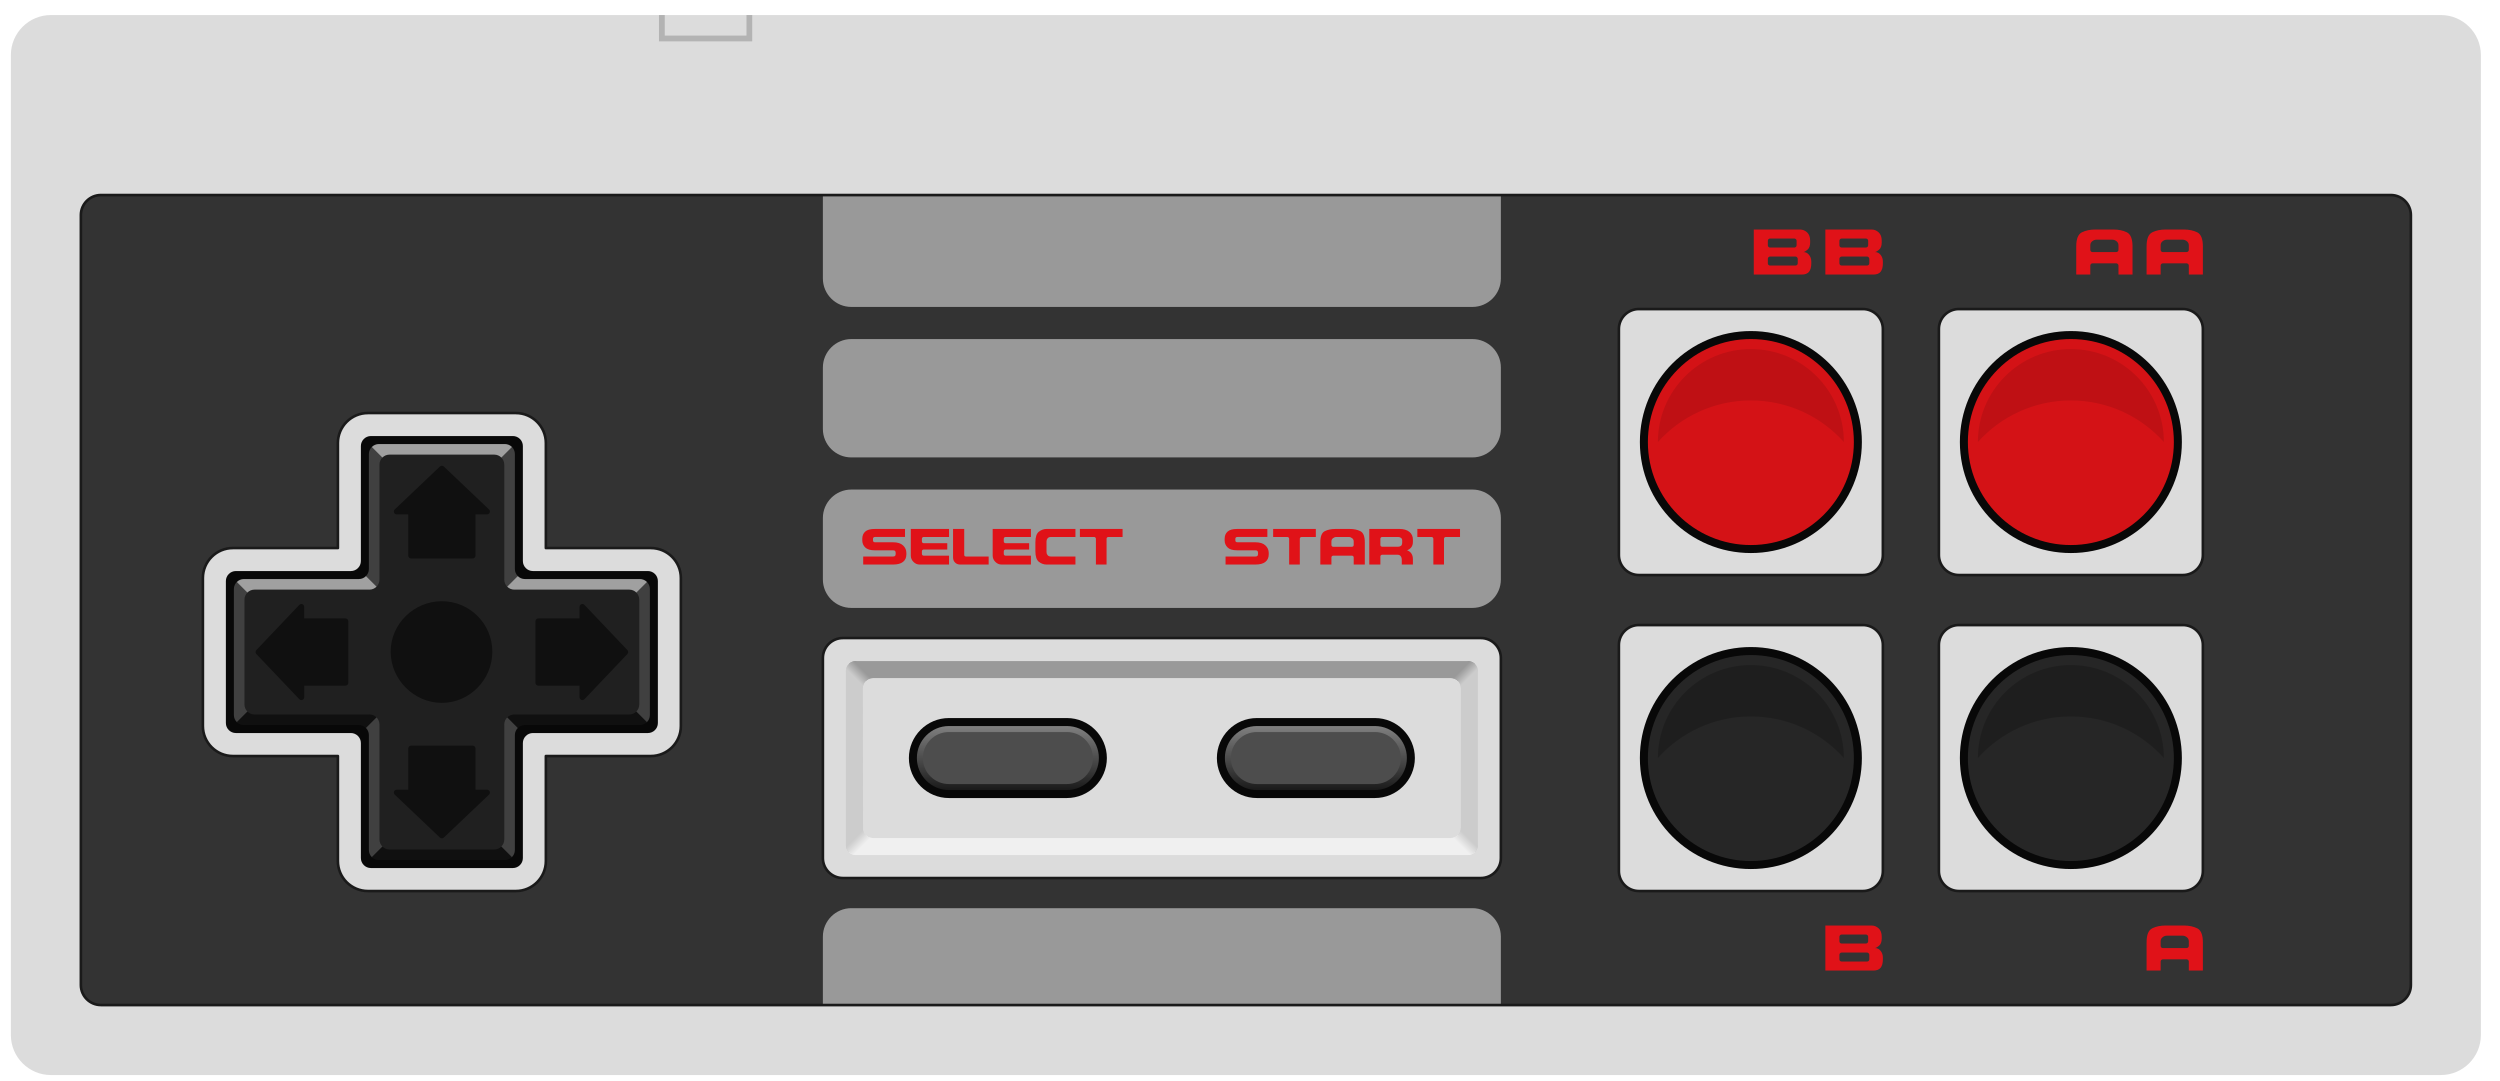
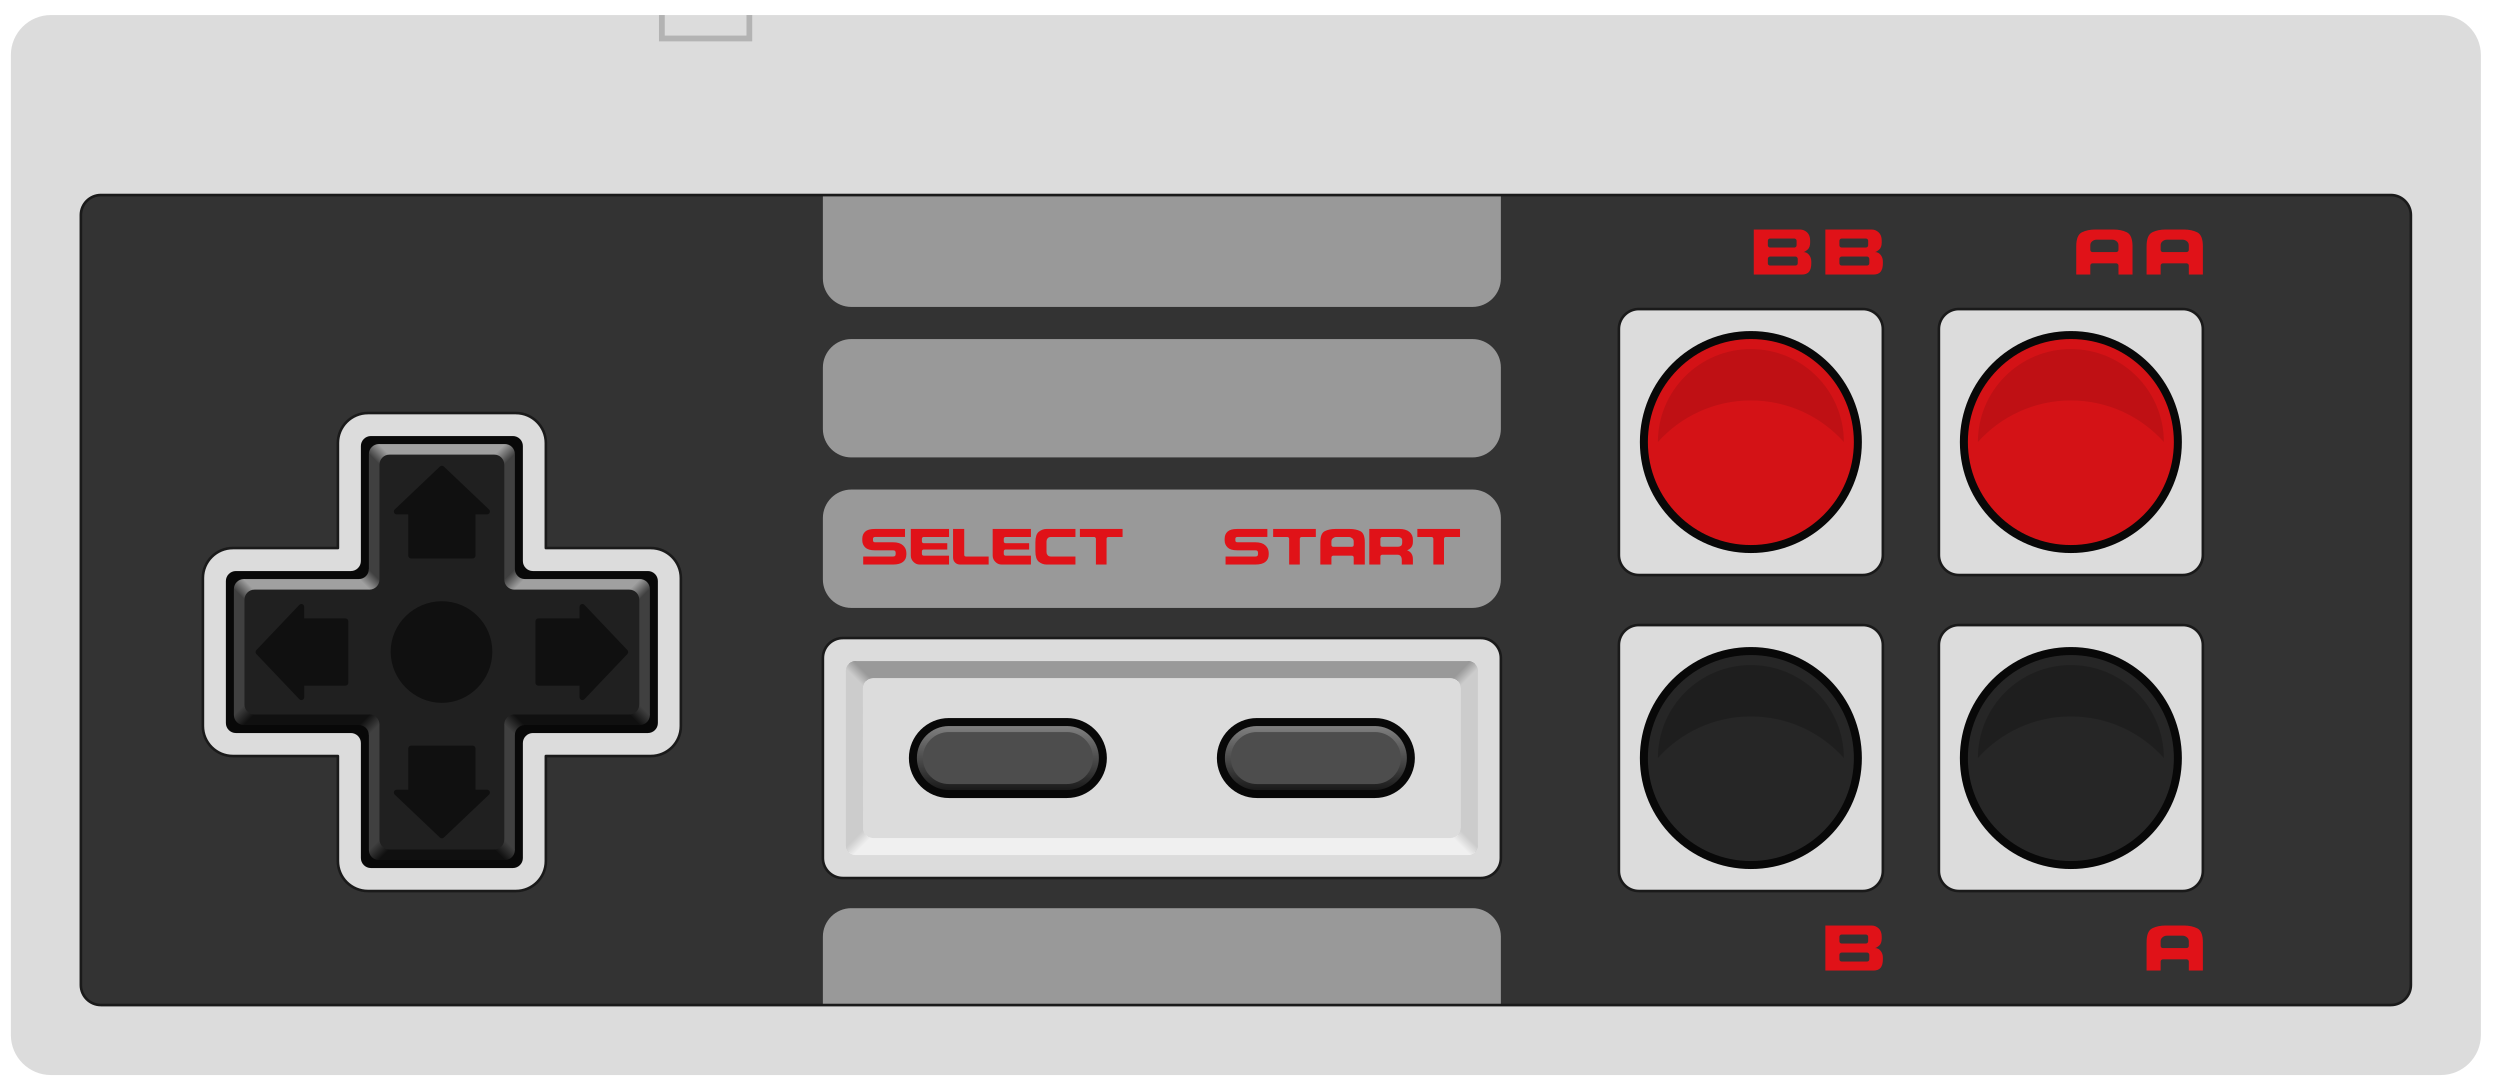
<svg xmlns="http://www.w3.org/2000/svg" xmlns:xlink="http://www.w3.org/1999/xlink" xml:space="preserve" viewBox="0 0 472 204" width="472px" height="204px" version="1.1" style="shape-rendering:geometricPrecision; fill-rule:evenodd; clip-rule:evenodd">
  <defs>
    <style type="text/css">
    .str0 {stroke:#1A1A1A;stroke-width:0.5;stroke-linejoin:round}
    .fil11 {fill:none}
    .fil12 {fill:#080808}
    .fil15 {fill:#101010}
-     .fil16 {fill:#202020}
-     .fil22 {fill:#262626}
+     .fil25 {fill:#202020}
+     .fil31 {fill:#262626}
    .fil9 {fill:#333333}
    .fil13 {fill:#404040}
-     .fil19 {fill:#4D4D4D}
+     .fil28 {fill:#4D4D4D}
    .fil3 {fill:#999999}
    .fil14 {fill:#A0A0A0}
    .fil1 {fill:#B3B3B3}
    .fil2 {fill:#CCCCCC}
-     .fil20 {fill:#D41216}
+     .fil29 {fill:#D41216}
    .fil0 {fill:gainsboro}
    .fil10 {fill:#E01218}
    .fil4 {fill:#F0F0F0}
-     .fil21 {fill:black;fill-opacity:0.1}
-     .fil23 {fill:black;fill-opacity:0.2}
-     .fil17 {fill:black;fill-opacity:0.5}
-     .fil18 {fill:url(#id0)}
-     .fil6 {fill:url(#id1)}
-     .fil7 {fill:url(#id2)}
-     .fil5 {fill:url(#id3)}
-     .fil8 {fill:url(#id4)}
+     .fil30 {fill:black;fill-opacity:0.1}
+     .fil32 {fill:black;fill-opacity:0.2}
+     .fil26 {fill:black;fill-opacity:0.5}
+     .fil27 {fill:url(#id0)}
+     .fil24 {fill:url(#id1)}
+     .fil17 {fill:url(#id2)}
+     .fil23 {fill:url(#id3)}
+     .fil20 {fill:url(#id4)}
+     .fil19 {fill:url(#id5)}
+     .fil16 {fill:url(#id6)}
+     .fil21 {fill:url(#id7)}
+     .fil18 {fill:url(#id8)}
+     .fil22 {fill:url(#id9)}
+     .fil6 {fill:url(#id10)}
+     .fil7 {fill:url(#id11)}
+     .fil5 {fill:url(#id12)}
+     .fil8 {fill:url(#id13)}
  </style>
    <linearGradient id="id0" gradientUnits="objectBoundingBox" x1="50%" y1="100%" x2="50%" y2="0%">
      <stop offset="0" style="stop-opacity:1; stop-color:#1A1A1A" />
      <stop offset="0.5" style="stop-opacity:1; stop-color:#4D4D4D" />
      <stop offset="1" style="stop-opacity:1; stop-color:gray" />
    </linearGradient>
-     <linearGradient id="id1" gradientUnits="userSpaceOnUse" x1="277.194" y1="128.075" x2="275.753" y2="126.633">
+     <linearGradient id="id1" gradientUnits="objectBoundingBox" x1="56.717%" y1="43.282%" x2="43.283%" y2="56.718%">
+       <stop offset="0" style="stop-opacity:1; stop-color:#404040" />
+       <stop offset="1" style="stop-opacity:1; stop-color:#101010" />
+     </linearGradient>
+     <linearGradient id="id2" gradientUnits="userSpaceOnUse" x1="50.162" y1="117.194" x2="52.026" y2="115.33">
+       <stop offset="0" style="stop-opacity:1; stop-color:#404040" />
+       <stop offset="1" style="stop-opacity:1; stop-color:#A0A0A0" />
+     </linearGradient>
+     <linearGradient id="id3" gradientUnits="userSpaceOnUse" xlink:href="#id1" x1="91.226" y1="132.77" x2="93.09" y2="130.905">
+   </linearGradient>
+     <linearGradient id="id4" gradientUnits="objectBoundingBox" xlink:href="#id2" x1="56.717%" y1="56.718%" x2="43.283%" y2="43.282%">
+   </linearGradient>
+     <linearGradient id="id5" gradientUnits="userSpaceOnUse" xlink:href="#id2" x1="91.226" y1="113.441" x2="93.09" y2="115.306">
+   </linearGradient>
+     <linearGradient id="id6" gradientUnits="userSpaceOnUse" xlink:href="#id2" x1="75.626" y1="113.441" x2="73.762" y2="115.306">
+   </linearGradient>
+     <linearGradient id="id7" gradientUnits="userSpaceOnUse" xlink:href="#id1" x1="75.627" y1="132.77" x2="73.762" y2="130.906">
+   </linearGradient>
+     <linearGradient id="id8" gradientUnits="userSpaceOnUse" xlink:href="#id2" x1="75.65" y1="91.706" x2="77.514" y2="89.842">
+   </linearGradient>
+     <linearGradient id="id9" gradientUnits="objectBoundingBox" xlink:href="#id1" x1="43.282%" y1="43.283%" x2="56.718%" y2="56.717%">
+   </linearGradient>
+     <linearGradient id="id10" gradientUnits="userSpaceOnUse" x1="277.194" y1="128.075" x2="275.753" y2="126.633">
      <stop offset="0" style="stop-opacity:1; stop-color:#CCCCCC" />
      <stop offset="1" style="stop-opacity:1; stop-color:#999999" />
    </linearGradient>
-     <linearGradient id="id2" gradientUnits="userSpaceOnUse" x1="161.53" y1="158.162" x2="162.971" y2="159.604">
+     <linearGradient id="id11" gradientUnits="userSpaceOnUse" x1="161.53" y1="158.162" x2="162.971" y2="159.604">
      <stop offset="0" style="stop-opacity:1; stop-color:#CCCCCC" />
      <stop offset="1" style="stop-opacity:1; stop-color:#F0F0F0" />
    </linearGradient>
-     <linearGradient id="id3" gradientUnits="userSpaceOnUse" xlink:href="#id1" x1="161.529" y1="128.075" x2="162.971" y2="126.633">
+     <linearGradient id="id12" gradientUnits="userSpaceOnUse" xlink:href="#id10" x1="161.529" y1="128.075" x2="162.971" y2="126.633">
  </linearGradient>
-     <linearGradient id="id4" gradientUnits="userSpaceOnUse" xlink:href="#id2" x1="277.194" y1="158.162" x2="275.752" y2="159.604">
+     <linearGradient id="id13" gradientUnits="userSpaceOnUse" xlink:href="#id11" x1="277.194" y1="158.162" x2="275.752" y2="159.604">
  </linearGradient>
  </defs>
  <g>
    <g id="shell">
      <path class="fil0" d="M9.605 2.84l451.232 0c4.16,0 7.552,3.392 7.552,7.552l0 185.024c0,4.16 -3.392,7.552 -7.552,7.552l-451.232 0c-4.159,0 -7.552,-3.392 -7.552,-7.552l0 -185.024c0,-4.16 3.393,-7.552 7.552,-7.552z" />
      <polygon class="fil1" points="125.503,6.718 140.934,6.718 140.934,2.84 142.023,2.84 142.023,7.807 124.414,7.807 124.414,2.84 125.503,2.84 " />
      <g id="border">
        <path class="fil2" d="M159.702 159.544l-0.001 -32.85c0,-0.52 0.213,-0.992 0.555,-1.334l3.209 3.208c-0.343,0.342 -0.556,0.817 -0.555,1.334l0.032 26.779c0.001,0.517 0.213,0.992 0.555,1.334l-3.241 2.863c-0.342,-0.342 -0.554,-0.814 -0.554,-1.334z" />
        <path class="fil2" d="M279.022 159.544l0.001 -32.85c0,-0.52 -0.212,-0.992 -0.554,-1.334l-3.211 3.208c0.342,0.342 0.555,0.817 0.555,1.334l0 26.432c0,0.517 -0.213,0.993 -0.555,1.335l3.21 3.209c0.342,-0.342 0.554,-0.814 0.554,-1.334z" />
        <path class="fil3" d="M161.59 124.805l115.545 0c0.52,0 0.992,0.212 1.334,0.554l-3.211 3.209c-0.342,-0.342 -0.816,-0.554 -1.334,-0.554l-109.125 0c-0.518,0 -0.992,0.212 -1.334,0.554l-3.209 -3.209c0.342,-0.342 0.814,-0.554 1.334,-0.554z" />
        <path class="fil4" d="M161.591 161.432l115.543 0c0.52,0 0.992,-0.212 1.334,-0.554l-3.21 -3.209c-0.342,0.342 -0.815,0.554 -1.334,0.554l-109.125 0c-0.518,0 -0.992,-0.212 -1.334,-0.554l-3.209 3.209c0.343,0.342 0.815,0.554 1.335,0.554z" />
        <path class="fil5" d="M161.59 124.805l3.209 3.209c-1.04,0 -1.889,0.848 -1.889,1.888l-3.209 -3.208c0,-1.04 0.848,-1.889 1.889,-1.889z" />
        <path class="fil6" d="M277.135 124.805l-3.211 3.209c1.04,0 1.889,0.848 1.889,1.888l3.21 -3.208c0,-1.04 -0.848,-1.889 -1.888,-1.889z" />
        <path class="fil7" d="M161.591 161.432l3.208 -3.209c-1.04,0 -1.889,-0.848 -1.889,-1.889l-3.208 3.21c0,1.04 0.848,1.888 1.889,1.888z" />
        <path class="fil8" d="M277.134 161.432l-3.21 -3.209c1.04,0 1.889,-0.848 1.889,-1.889l3.209 3.21c0,1.04 -0.848,1.888 -1.888,1.888z" />
      </g>
    </g>
    <g id="shield">
      <path class="fil9" d="M19.045 189.752l432.352 0c2.08,0 3.776,-1.696 3.776,-3.776l0 -145.376c0,-2.08 -1.696,-3.776 -3.776,-3.776l-432.352 0c-2.079,0 -3.776,1.696 -3.776,3.776l0 145.376c0,2.08 1.697,3.776 3.776,3.776zm24.922 -47.011l19.824 0 0 19.824c0,3.119 2.544,5.664 5.664,5.664l27.942 0c3.12,0 5.664,-2.545 5.664,-5.664l0 -19.824 19.824 0c3.12,0 5.664,-2.545 5.664,-5.664l0 -27.943c0,-3.119 -2.544,-5.664 -5.664,-5.664l-19.824 0 0 -19.824c0,-3.119 -2.544,-5.664 -5.664,-5.664l-27.942 0c-3.12,0 -5.664,2.545 -5.664,5.664l0 19.824 -19.824 0c-3.12,0 -5.664,2.545 -5.664,5.664l0 27.943c0,3.119 2.544,5.664 5.664,5.664zm115.168 -22.279l120.454 0c2.08,0 3.776,1.697 3.776,3.776l0 37.76c0,2.08 -1.696,3.776 -3.776,3.776l-120.454 0c-2.08,0 -3.776,-1.696 -3.776,-3.776l0 -37.76c0,-2.079 1.696,-3.776 3.776,-3.776zm210.701 47.767l42.291 0c2.08,0 3.776,-1.696 3.776,-3.776l0 -42.669c0,-2.08 -1.696,-3.776 -3.776,-3.776l-42.291 0c-2.08,0 -3.776,1.696 -3.776,3.776l0 42.669c0,2.08 1.696,3.776 3.776,3.776zm-60.416 0l42.291 0c2.08,0 3.776,-1.696 3.776,-3.776l0 -42.669c0,-2.08 -1.696,-3.776 -3.776,-3.776l-42.291 0c-2.08,0 -3.776,1.696 -3.776,3.776l0 42.669c0,2.08 1.696,3.776 3.776,3.776zm60.416 -59.661l42.291 0c2.08,0 3.776,-1.696 3.776,-3.776l0 -42.669c0,-2.08 -1.696,-3.776 -3.776,-3.776l-42.291 0c-2.08,0 -3.776,1.696 -3.776,3.776l0 42.669c0,2.08 1.696,3.776 3.776,3.776zm-60.416 0l42.291 0c2.08,0 3.776,-1.696 3.776,-3.776l0 -42.669c0,-2.08 -1.696,-3.776 -3.776,-3.776l-42.291 0c-2.08,0 -3.776,1.696 -3.776,3.776l0 42.669c0,2.08 1.696,3.776 3.776,3.776z" />
      <path class="fil3" d="M283.365 189.752l0 -12.919c0,-2.957 -2.414,-5.371 -5.371,-5.371l-117.263 0c-2.958,0 -5.372,2.414 -5.372,5.371l0 12.919 128.006 0zm-122.634 -97.325l117.263 0c2.958,0 5.371,2.414 5.371,5.372l0 11.604c0,2.958 -2.413,5.372 -5.371,5.372l-117.263 0c-2.958,0 -5.372,-2.413 -5.372,-5.372l0 -11.604c0,-2.959 2.413,-5.372 5.372,-5.372zm0 -28.412l117.263 0c2.958,0 5.371,2.413 5.371,5.371l0 11.604c0,2.958 -2.413,5.372 -5.371,5.372l-117.263 0c-2.958,0 -5.372,-2.413 -5.372,-5.372l0 -11.604c0,-2.959 2.413,-5.371 5.372,-5.371zm122.634 -27.191l0 15.753c0,2.958 -2.414,5.372 -5.371,5.372l-117.263 0c-2.958,0 -5.372,-2.413 -5.372,-5.372l0 -15.753 128.006 0z" />
      <path id="label-select" class="fil10" d="M162.972 106.587l0 -1.516 5.627 0c0.195,0 0.328,-0.041 0.397,-0.125 0.071,-0.085 0.106,-0.21 0.106,-0.377l0 -0.169c0,-0.166 -0.035,-0.292 -0.106,-0.376 -0.069,-0.084 -0.202,-0.125 -0.397,-0.125l-3.445 0c-0.841,0 -1.443,-0.183 -1.807,-0.549 -0.364,-0.365 -0.547,-0.799 -0.547,-1.303l0 -0.335c0,-0.559 0.183,-1.007 0.547,-1.343 0.364,-0.335 0.966,-0.503 1.807,-0.503l5.712 0 0 1.511 -5.624 0c-0.155,0 -0.262,0.032 -0.325,0.098 -0.063,0.067 -0.095,0.145 -0.095,0.237l0 0.335c0,0.099 0.032,0.178 0.095,0.24 0.063,0.063 0.17,0.095 0.325,0.095l3.362 0c0.839,0 1.47,0.198 1.889,0.59 0.422,0.393 0.631,0.871 0.631,1.432l0 0.253c0,0.615 -0.209,1.091 -0.631,1.426 -0.421,0.336 -1.054,0.504 -1.896,0.504l-5.625 0zm10.664 0c-0.449,0 -0.839,-0.168 -1.175,-0.504 -0.335,-0.336 -0.503,-0.729 -0.503,-1.177l0 -5.04 7.221 0 0 1.516 -4.787 0c-0.099,0 -0.179,0.033 -0.242,0.099 -0.063,0.066 -0.095,0.145 -0.095,0.237l0 0.501c0,0.099 0.032,0.177 0.095,0.24 0.063,0.063 0.143,0.095 0.242,0.095l4.452 0 0 1.194 -4.452 0c-0.099,0 -0.179,0.034 -0.242,0.101 -0.063,0.066 -0.095,0.145 -0.095,0.238l0 0.484c0,0.098 0.032,0.181 0.095,0.244 0.063,0.062 0.143,0.095 0.242,0.095l4.787 0 0 1.677 -5.543 0zm7.646 0c-0.393,0 -0.714,-0.125 -0.966,-0.378 -0.253,-0.253 -0.379,-0.574 -0.379,-0.966l0 -5.377 2.108 0 0 4.87c0,0.111 0.029,0.195 0.085,0.25 0.055,0.056 0.139,0.085 0.25,0.085l4.279 0 0 1.516 -5.377 0zm7.813 0c-0.448,0 -0.839,-0.168 -1.174,-0.504 -0.336,-0.336 -0.504,-0.729 -0.504,-1.177l0 -5.04 7.221 0 0 1.516 -4.787 0c-0.099,0 -0.179,0.033 -0.242,0.099 -0.063,0.066 -0.095,0.145 -0.095,0.237l0 0.501c0,0.099 0.032,0.177 0.095,0.24 0.063,0.063 0.143,0.095 0.242,0.095l4.452 0 0 1.194 -4.452 0c-0.099,0 -0.179,0.034 -0.242,0.101 -0.063,0.066 -0.095,0.145 -0.095,0.238l0 0.484c0,0.098 0.032,0.181 0.095,0.244 0.063,0.062 0.143,0.095 0.242,0.095l4.787 0 0 1.677 -5.543 0zm8.488 0c-0.503,0 -0.98,-0.168 -1.428,-0.504 -0.448,-0.336 -0.672,-1.009 -0.672,-2.016l0 -1.681c0,-1.007 0.224,-1.679 0.672,-2.017 0.448,-0.335 0.925,-0.503 1.428,-0.503l5.46 0 0 1.516 -4.623 0c-0.279,0 -0.491,0.084 -0.63,0.251 -0.14,0.169 -0.21,0.364 -0.21,0.588l0 2.011c0,0.224 0.07,0.419 0.21,0.588 0.139,0.166 0.351,0.251 0.63,0.251l4.623 0 0 1.516 -5.46 0zm9.324 0l0 -4.869c0,-0.09 -0.034,-0.169 -0.1,-0.235 -0.066,-0.066 -0.145,-0.101 -0.235,-0.101l-2.687 0 0 -1.516 8.059 0 0 1.516 -2.688 0c-0.099,0 -0.18,0.035 -0.242,0.101 -0.063,0.066 -0.095,0.145 -0.095,0.235l0 4.869 -2.012 0z" />
      <path id="label-start" class="fil10" d="M231.385 106.587l0 -1.516 5.627 0c0.195,0 0.327,-0.041 0.397,-0.125 0.07,-0.085 0.106,-0.21 0.106,-0.377l0 -0.169c0,-0.166 -0.036,-0.292 -0.106,-0.376 -0.07,-0.084 -0.202,-0.125 -0.397,-0.125l-3.446 0c-0.84,0 -1.442,-0.183 -1.806,-0.549 -0.364,-0.365 -0.547,-0.799 -0.547,-1.303l0 -0.335c0,-0.559 0.183,-1.007 0.547,-1.343 0.364,-0.335 0.966,-0.503 1.806,-0.503l5.713 0 0 1.511 -5.625 0c-0.154,0 -0.261,0.032 -0.324,0.098 -0.063,0.067 -0.095,0.145 -0.095,0.237l0 0.335c0,0.099 0.032,0.178 0.095,0.24 0.063,0.063 0.17,0.095 0.324,0.095l3.363 0c0.839,0 1.469,0.198 1.889,0.59 0.421,0.393 0.631,0.871 0.631,1.432l0 0.253c0,0.615 -0.21,1.091 -0.631,1.426 -0.421,0.336 -1.054,0.504 -1.896,0.504l-5.625 0zm39.23 0l0 -4.869c0,-0.09 -0.034,-0.169 -0.1,-0.235 -0.067,-0.066 -0.145,-0.101 -0.235,-0.101l-2.687 0 0 -1.516 8.059 0 0 1.516 -2.689 0c-0.098,0 -0.179,0.035 -0.242,0.101 -0.062,0.066 -0.095,0.145 -0.095,0.235l0 4.869 -2.011 0zm-27.222 0l0 -4.869c0,-0.09 -0.035,-0.169 -0.101,-0.235 -0.066,-0.066 -0.145,-0.101 -0.235,-0.101l-2.686 0 0 -1.516 8.058 0 0 1.516 -2.688 0c-0.099,0 -0.18,0.035 -0.242,0.101 -0.063,0.066 -0.095,0.145 -0.095,0.235l0 4.869 -2.011 0zm11.849 -3.355c0.091,0 0.17,-0.032 0.236,-0.095 0.067,-0.063 0.101,-0.144 0.101,-0.242l0 -0.672c0,-0.253 -0.099,-0.455 -0.294,-0.61 -0.197,-0.154 -0.407,-0.231 -0.631,-0.231l-2.355 0c-0.224,0 -0.434,0.077 -0.631,0.231 -0.195,0.155 -0.294,0.357 -0.294,0.61l0 0.672c0,0.098 0.032,0.179 0.095,0.242 0.063,0.063 0.143,0.095 0.242,0.095l3.531 0zm-5.965 3.355l0 -4.201c0,-1.12 0.28,-1.819 0.84,-2.101 0.56,-0.279 1.232,-0.419 2.015,-0.419l2.689 0c0.783,0 1.455,0.14 2.014,0.419 0.561,0.282 0.841,0.981 0.841,2.101l0 4.201 -2.097 0 0 -1.342c0,-0.09 -0.034,-0.169 -0.101,-0.235 -0.066,-0.066 -0.145,-0.1 -0.236,-0.1l-3.531 0c-0.099,0 -0.179,0.034 -0.242,0.1 -0.063,0.066 -0.095,0.145 -0.095,0.235l0 1.342 -2.097 0zm9.242 0l0 -6.721 5.715 0c0.786,0 1.402,0.181 1.85,0.545 0.448,0.364 0.672,0.855 0.672,1.47l0 0.419c0,0.783 -0.365,1.315 -1.095,1.595 0.73,0.28 1.095,0.841 1.095,1.683l0 1.009 -2.102 0 0 -0.84c0,-0.337 -0.07,-0.588 -0.212,-0.757 -0.139,-0.168 -0.321,-0.252 -0.546,-0.252l-2.943 0c-0.099,0 -0.18,0.034 -0.242,0.1 -0.063,0.066 -0.096,0.145 -0.096,0.236l0 1.513 -2.096 0zm5.459 -3.366c0.195,0 0.371,-0.055 0.525,-0.166 0.155,-0.111 0.231,-0.336 0.231,-0.669l0 -0.335c0,-0.222 -0.076,-0.391 -0.231,-0.502 -0.154,-0.111 -0.33,-0.167 -0.525,-0.167l-3.025 0c-0.099,0 -0.18,0.033 -0.242,0.099 -0.063,0.066 -0.096,0.145 -0.096,0.237l0 1.168c0,0.099 0.033,0.179 0.096,0.242 0.062,0.063 0.143,0.093 0.242,0.093l3.025 0z" />
      <path id="label-bb" class="fil10" d="M352.502 50.137c0.116,0 0.216,-0.041 0.299,-0.12 0.084,-0.079 0.127,-0.181 0.127,-0.306l0 -0.851c-0.009,-0.104 -0.054,-0.202 -0.133,-0.29 -0.08,-0.088 -0.177,-0.134 -0.293,-0.134l-4.795 0c-0.124,0 -0.226,0.043 -0.306,0.127 -0.079,0.084 -0.12,0.184 -0.12,0.297l0 0.851c0,0.125 0.041,0.227 0.12,0.306 0.08,0.079 0.182,0.12 0.306,0.12l4.795 0zm-0.217 -3.402c0.115,0 0.213,-0.041 0.292,-0.12 0.088,-0.08 0.134,-0.182 0.134,-0.307l0 -0.85c0,-0.114 -0.044,-0.213 -0.127,-0.297 -0.084,-0.084 -0.184,-0.127 -0.299,-0.127l-4.578 0c-0.124,0 -0.226,0.043 -0.306,0.127 -0.079,0.084 -0.12,0.183 -0.12,0.297l0 0.85c0,0.125 0.041,0.227 0.12,0.307 0.08,0.079 0.182,0.12 0.306,0.12l4.578 0zm-7.658 5.103l0 -8.505 8.726 0c0.496,0 0.941,0.177 1.331,0.531 0.39,0.356 0.585,0.887 0.585,1.594l0 0.32c0,0.637 -0.172,1.098 -0.519,1.381 -0.347,0.284 -0.599,0.427 -0.76,0.427 0.429,0 0.785,0.177 1.068,0.53 0.286,0.357 0.429,0.781 0.429,1.277l0 0.318c0,0.71 -0.143,1.24 -0.427,1.597 -0.283,0.353 -0.744,0.53 -1.383,0.53l-9.05 0zm-5.638 -1.701c0.115,0 0.215,-0.041 0.299,-0.12 0.084,-0.079 0.127,-0.181 0.127,-0.306l0 -0.851c-0.009,-0.104 -0.055,-0.202 -0.134,-0.29 -0.079,-0.088 -0.177,-0.134 -0.292,-0.134l-4.795 0c-0.125,0 -0.227,0.043 -0.306,0.127 -0.08,0.084 -0.121,0.184 -0.121,0.297l0 0.851c0,0.125 0.041,0.227 0.121,0.306 0.079,0.079 0.181,0.12 0.306,0.12l4.795 0zm-0.218 -3.402c0.116,0 0.213,-0.041 0.293,-0.12 0.088,-0.08 0.133,-0.182 0.133,-0.307l0 -0.85c0,-0.114 -0.043,-0.213 -0.127,-0.297 -0.084,-0.084 -0.183,-0.127 -0.299,-0.127l-4.577 0c-0.125,0 -0.227,0.043 -0.306,0.127 -0.08,0.084 -0.121,0.183 -0.121,0.297l0 0.85c0,0.125 0.041,0.227 0.121,0.307 0.079,0.079 0.181,0.12 0.306,0.12l4.577 0zm-7.657 5.103l0 -8.505 8.725 0c0.497,0 0.941,0.177 1.332,0.531 0.39,0.356 0.585,0.887 0.585,1.594l0 0.32c0,0.637 -0.173,1.098 -0.52,1.381 -0.347,0.284 -0.599,0.427 -0.76,0.427 0.429,0 0.785,0.177 1.069,0.53 0.286,0.357 0.428,0.781 0.428,1.277l0 0.318c0,0.71 -0.142,1.24 -0.426,1.597 -0.283,0.353 -0.744,0.53 -1.383,0.53l-9.05 0z" />
      <path id="label-aa" class="fil10" d="M412.823 47.592c0.115,0 0.216,-0.04 0.299,-0.12 0.084,-0.079 0.128,-0.181 0.128,-0.306l0 -0.85c0,-0.32 -0.125,-0.577 -0.373,-0.771 -0.249,-0.196 -0.514,-0.293 -0.798,-0.293l-2.98 0c-0.284,0 -0.549,0.097 -0.799,0.293 -0.247,0.194 -0.372,0.451 -0.372,0.771l0 0.85c0,0.125 0.041,0.227 0.121,0.306 0.079,0.08 0.181,0.12 0.306,0.12l4.468 0zm-7.548 4.246l0 -5.316c0,-1.418 0.353,-2.302 1.063,-2.658 0.708,-0.354 1.559,-0.531 2.55,-0.531l3.402 0c0.991,0 1.842,0.177 2.549,0.531 0.71,0.356 1.064,1.24 1.064,2.658l0 5.316 -2.653 0 0 -1.698c0,-0.114 -0.044,-0.214 -0.128,-0.298 -0.083,-0.083 -0.184,-0.126 -0.299,-0.126l-4.468 0c-0.125,0 -0.227,0.043 -0.306,0.126 -0.08,0.084 -0.121,0.184 -0.121,0.298l0 1.698 -2.653 0zm-5.734 -4.246c0.116,0 0.216,-0.04 0.3,-0.12 0.083,-0.079 0.127,-0.181 0.127,-0.306l0 -0.85c0,-0.32 -0.125,-0.577 -0.372,-0.771 -0.25,-0.196 -0.515,-0.293 -0.799,-0.293l-2.98 0c-0.283,0 -0.549,0.097 -0.798,0.293 -0.248,0.194 -0.372,0.451 -0.372,0.771l0 0.85c0,0.125 0.041,0.227 0.12,0.306 0.08,0.08 0.181,0.12 0.306,0.12l4.468 0zm-7.548 4.246l0 -5.316c0,-1.418 0.354,-2.302 1.064,-2.658 0.707,-0.354 1.558,-0.531 2.549,-0.531l3.402 0c0.992,0 1.842,0.177 2.55,0.531 0.709,0.356 1.063,1.24 1.063,2.658l0 5.316 -2.653 0 0 -1.698c0,-0.114 -0.044,-0.214 -0.127,-0.298 -0.084,-0.083 -0.184,-0.126 -0.3,-0.126l-4.468 0c-0.125,0 -0.226,0.043 -0.306,0.126 -0.079,0.084 -0.12,0.184 -0.12,0.298l0 1.698 -2.654 0z" />
      <path id="label-b" class="fil10" d="M352.502 181.542c0.116,0 0.216,-0.041 0.299,-0.12 0.084,-0.08 0.127,-0.182 0.127,-0.307l0 -0.85c-0.009,-0.104 -0.054,-0.202 -0.133,-0.29 -0.08,-0.089 -0.177,-0.134 -0.293,-0.134l-4.795 0c-0.124,0 -0.226,0.043 -0.306,0.127 -0.079,0.084 -0.12,0.183 -0.12,0.297l0 0.85c0,0.125 0.041,0.227 0.12,0.307 0.08,0.079 0.182,0.12 0.306,0.12l4.795 0zm-0.217 -3.402c0.115,0 0.213,-0.041 0.292,-0.12 0.088,-0.08 0.134,-0.182 0.134,-0.307l0 -0.85c0,-0.114 -0.044,-0.213 -0.127,-0.297 -0.084,-0.084 -0.184,-0.127 -0.299,-0.127l-4.578 0c-0.124,0 -0.226,0.043 -0.306,0.127 -0.079,0.084 -0.12,0.183 -0.12,0.297l0 0.85c0,0.125 0.041,0.227 0.12,0.307 0.08,0.079 0.182,0.12 0.306,0.12l4.578 0zm-7.658 5.103l0 -8.505 8.726 0c0.496,0 0.941,0.177 1.331,0.531 0.39,0.355 0.585,0.886 0.585,1.594l0 0.32c0,0.637 -0.172,1.097 -0.519,1.381 -0.347,0.284 -0.599,0.426 -0.76,0.426 0.429,0 0.785,0.177 1.068,0.531 0.286,0.356 0.429,0.78 0.429,1.277l0 0.317c0,0.711 -0.143,1.241 -0.427,1.597 -0.283,0.354 -0.744,0.531 -1.383,0.531l-9.05 0z" />
      <path id="label-a" class="fil10" d="M412.823 178.997c0.115,0 0.216,-0.041 0.299,-0.12 0.084,-0.079 0.128,-0.182 0.128,-0.306l0 -0.851c0,-0.319 -0.125,-0.576 -0.373,-0.771 -0.249,-0.195 -0.514,-0.293 -0.798,-0.293l-2.98 0c-0.284,0 -0.549,0.098 -0.799,0.293 -0.247,0.195 -0.372,0.452 -0.372,0.771l0 0.851c0,0.124 0.041,0.227 0.121,0.306 0.079,0.079 0.181,0.12 0.306,0.12l4.468 0zm-7.548 4.246l0 -5.316c0,-1.418 0.353,-2.303 1.063,-2.658 0.708,-0.354 1.559,-0.531 2.55,-0.531l3.402 0c0.991,0 1.842,0.177 2.549,0.531 0.71,0.355 1.064,1.24 1.064,2.658l0 5.316 -2.653 0 0 -1.699c0,-0.113 -0.044,-0.213 -0.128,-0.297 -0.083,-0.084 -0.184,-0.127 -0.299,-0.127l-4.468 0c-0.125,0 -0.227,0.043 -0.306,0.127 -0.08,0.084 -0.121,0.184 -0.121,0.297l0 1.699 -2.653 0z" />
      <path class="fil11 str0" d="M19.045 189.752l432.352 0c2.08,0 3.776,-1.696 3.776,-3.776l0 -145.376c0,-2.08 -1.696,-3.776 -3.776,-3.776l-432.352 0c-2.079,0 -3.776,1.696 -3.776,3.776l0 145.376c0,2.08 1.697,3.776 3.776,3.776zm24.922 -47.011l19.824 0 0 19.824c0,3.119 2.544,5.664 5.664,5.664l27.942 0c3.12,0 5.664,-2.545 5.664,-5.664l0 -19.824 19.824 0c3.12,0 5.664,-2.545 5.664,-5.664l0 -27.943c0,-3.119 -2.544,-5.664 -5.664,-5.664l-19.824 0 0 -19.824c0,-3.119 -2.544,-5.664 -5.664,-5.664l-27.942 0c-3.12,0 -5.664,2.545 -5.664,5.664l0 19.824 -19.824 0c-3.12,0 -5.664,2.545 -5.664,5.664l0 27.943c0,3.119 2.544,5.664 5.664,5.664zm115.168 -22.279l120.454 0c2.08,0 3.776,1.697 3.776,3.776l0 37.76c0,2.08 -1.696,3.776 -3.776,3.776l-120.454 0c-2.08,0 -3.776,-1.696 -3.776,-3.776l0 -37.76c0,-2.079 1.696,-3.776 3.776,-3.776zm210.701 47.767l42.291 0c2.08,0 3.776,-1.696 3.776,-3.776l0 -42.669c0,-2.08 -1.696,-3.776 -3.776,-3.776l-42.291 0c-2.08,0 -3.776,1.696 -3.776,3.776l0 42.669c0,2.08 1.696,3.776 3.776,3.776zm-60.416 0l42.291 0c2.08,0 3.776,-1.696 3.776,-3.776l0 -42.669c0,-2.08 -1.696,-3.776 -3.776,-3.776l-42.291 0c-2.08,0 -3.776,1.696 -3.776,3.776l0 42.669c0,2.08 1.696,3.776 3.776,3.776zm60.416 -59.661l42.291 0c2.08,0 3.776,-1.696 3.776,-3.776l0 -42.669c0,-2.08 -1.696,-3.776 -3.776,-3.776l-42.291 0c-2.08,0 -3.776,1.696 -3.776,3.776l0 42.669c0,2.08 1.696,3.776 3.776,3.776zm-60.416 0l42.291 0c2.08,0 3.776,-1.696 3.776,-3.776l0 -42.669c0,-2.08 -1.696,-3.776 -3.776,-3.776l-42.291 0c-2.08,0 -3.776,1.696 -3.776,3.776l0 42.669c0,2.08 1.696,3.776 3.776,3.776z" />
    </g>
    <g id="holes">
      <path class="fil12" d="M44.534 138.398l21.712 0c1.04,0 1.888,0.848 1.888,1.888l0 21.712c0,1.04 0.848,1.888 1.888,1.888l26.809 0c1.04,0 1.888,-0.848 1.888,-1.888l0 -21.712c0,-1.04 0.848,-1.888 1.888,-1.888l21.712 0c1.04,0 1.888,-0.848 1.888,-1.888l0 -26.809c0,-1.04 -0.848,-1.888 -1.888,-1.888l-21.712 0c-1.04,0 -1.888,-0.848 -1.888,-1.888l0 -21.712c0,-1.04 -0.848,-1.888 -1.888,-1.888l-26.809 0c-1.04,0 -1.888,0.848 -1.888,1.888l0 21.712c0,1.04 -0.848,1.888 -1.888,1.888l-21.712 0c-1.04,0 -1.888,0.848 -1.888,1.888l0 26.809c0,1.04 0.848,1.888 1.888,1.888z" />
      <path class="fil12" d="M208.977 143.118c0,4.154 -3.398,7.552 -7.551,7.552l-22.278 0c-4.153,0 -7.551,-3.398 -7.551,-7.552 0,-4.153 3.398,-7.551 7.551,-7.551l22.278 0c4.153,0 7.551,3.398 7.551,7.551z" />
      <path class="fil12" d="M267.128 143.118c0,4.154 -3.399,7.552 -7.551,7.552l-22.279 0c-4.153,0 -7.551,-3.398 -7.551,-7.552 0,-4.153 3.398,-7.551 7.551,-7.551l22.279 0c4.153,0 7.551,3.398 7.551,7.551z" />
      <circle class="fil12" cx="330.565" cy="83.458" r="20.957" />
      <circle class="fil12" cx="390.981" cy="83.458" r="20.957" />
      <circle class="fil12" cx="330.565" cy="143.118" r="20.957" />
      <circle class="fil12" cx="390.981" cy="143.118" r="20.957" />
    </g>
    <g id="dpad">
-       <path class="fil13" d="M97.763 137.442c-0.342,0.342 -0.554,0.814 -0.554,1.334l0 21.712c0,0.52 -0.213,0.992 -0.554,1.334l-26.457 0c-0.342,-0.342 -0.554,-0.814 -0.554,-1.334l0 -21.712c0,-0.52 -0.212,-0.992 -0.554,-1.334l0 -1.108 -24.38 0c-0.342,-0.342 -0.554,-0.814 -0.554,-1.334l0 -23.789c0,-0.52 0.212,-0.992 0.554,-1.334l24.38 0 0 -1.108c0.342,-0.342 0.554,-0.814 0.554,-1.334l0 -21.712c0,-0.52 0.212,-0.992 0.554,-1.334l26.457 0c0.341,0.342 0.554,0.814 0.554,1.334l0 21.712c0,0.52 0.212,0.992 0.554,1.334l0 1.108 24.38 0c0.342,0.342 0.554,0.814 0.554,1.334l0 23.789c0,0.52 -0.212,0.992 -0.554,1.334l-24.38 0 0 1.108z" />
-       <path class="fil14" d="M96.655 84.389c-0.342,-0.342 -0.814,-0.554 -1.334,-0.554l-23.789 0c-0.52,0 -0.992,0.212 -1.334,0.554l13.228 13.229 13.229 -13.229zm-27.565 24.38c-0.342,0.342 -0.814,0.554 -1.334,0.554l-21.712 0c-0.52,0 -0.992,0.212 -1.334,0.554l13.228 13.229 25.488 0 -14.336 -14.337zm28.673 0c0.342,0.342 0.814,0.554 1.334,0.554l21.712 0c0.52,0 0.992,0.212 1.334,0.554l-13.229 13.229 -25.488 0 14.337 -14.337z" />
-       <path class="fil15" d="M96.655 161.822c-0.342,0.342 -0.814,0.554 -1.334,0.554l-23.789 0c-0.52,0 -0.992,-0.212 -1.334,-0.554l13.228 -13.228 13.229 13.228zm-38.717 -38.716l-13.228 13.228c0.342,0.342 0.814,0.554 1.334,0.554l21.712 0c0.52,0 0.992,0.212 1.334,0.554l14.336 -14.336 -25.488 0zm50.976 0l13.229 13.228c-0.342,0.342 -0.814,0.554 -1.334,0.554l-21.712 0c-0.52,0 -0.992,0.212 -1.334,0.554l-14.337 -14.336 25.488 0z" />
-       <path class="fil16" d="M95.21 158.49l0 -21.712c0,-1.04 0.848,-1.888 1.888,-1.888l21.712 0c1.04,0 1.888,-0.848 1.888,-1.888l0 -19.793c0,-1.04 -0.848,-1.888 -1.888,-1.888l-21.712 0c-1.04,0 -1.888,-0.848 -1.888,-1.888l0 -21.712c0,-1.04 -0.848,-1.888 -1.888,-1.888l-19.792 0c-1.04,0 -1.888,0.848 -1.888,1.888l0 21.712c0,1.04 -0.848,1.888 -1.888,1.888l-21.712 0c-1.04,0 -1.888,0.848 -1.888,1.888l0 19.793c0,1.04 0.848,1.888 1.888,1.888l21.712 0c1.04,0 1.888,0.848 1.888,1.888l0 21.712c0,1.04 0.848,1.888 1.888,1.888l19.792 0c1.04,0 1.888,-0.848 1.888,-1.888z" />
-       <path class="fil17" d="M77.618 140.772l11.616 0c0.297,0 0.538,0.24 0.538,0.537l0 7.786 2.191 0c0.142,0.001 0.284,0.057 0.389,0.168 0.204,0.215 0.195,0.555 -0.019,0.759l-8.537 8.11c-0.206,0.196 -0.532,0.198 -0.74,0l-8.509 -8.083c-0.12,-0.099 -0.196,-0.249 -0.196,-0.416 0,-0.297 0.24,-0.538 0.538,-0.538l2.19 0 0 -7.786c0,-0.297 0.242,-0.537 0.539,-0.537zm11.616 -35.332l-11.616 0c-0.297,0 -0.539,-0.241 -0.539,-0.538l0 -7.786 -2.19 0c-0.298,0 -0.538,-0.241 -0.538,-0.538 0,-0.167 0.076,-0.317 0.196,-0.416l8.509 -8.083c0.208,-0.198 0.534,-0.196 0.74,0l8.537 8.11c0.214,0.204 0.223,0.544 0.019,0.759 -0.105,0.111 -0.247,0.167 -0.389,0.167l-2.191 0.001 0 7.786c0,0.297 -0.241,0.538 -0.538,0.538zm11.858 23.474l0 -11.617c0,-0.297 0.241,-0.538 0.538,-0.538l7.786 0 0 -2.191c0.001,-0.142 0.057,-0.283 0.168,-0.389 0.214,-0.203 0.554,-0.195 0.758,0.019l8.111 8.537c0.196,0.206 0.198,0.532 0,0.741l-8.084 8.508c-0.098,0.12 -0.248,0.197 -0.416,0.197 -0.296,0 -0.537,-0.241 -0.537,-0.538l0 -2.191 -7.786 0c-0.297,0 -0.538,-0.241 -0.538,-0.538zm-8.14 -5.879c0,-5.26 -4.266,-9.526 -9.526,-9.526 -5.26,0 -9.668,4.266 -9.668,9.526 0,5.26 4.408,9.667 9.668,9.667 5.26,0 9.526,-4.407 9.526,-9.667zm-27.192 -5.738l0 11.617c0,0.297 -0.241,0.538 -0.538,0.538l-7.786 0 0 2.191c0,0.297 -0.241,0.538 -0.538,0.538 -0.167,0 -0.317,-0.077 -0.415,-0.197l-8.084 -8.508c-0.198,-0.209 -0.196,-0.535 0,-0.741l8.111 -8.537c0.204,-0.214 0.544,-0.222 0.758,-0.019 0.111,0.106 0.167,0.247 0.167,0.389l0.001 2.191 7.786 0c0.297,0 0.538,0.241 0.538,0.538z" />
+       <path class="fil13" d="M97.209 160.488l-27.565 0c0,-8.496 0,-16.992 0,-25.488l-25.488 0 0 -23.789 25.488 0c0,-8.496 0,-16.992 0,-25.488l27.565 0c0,8.496 0,16.992 0,25.488l25.488 0 0 23.789 -25.488 0c0,8.496 0,16.992 0,25.488z" />
+       <path class="fil14" d="M95.321 83.835l-23.789 0 0 1.888 11.894 11.895 11.895 -11.895 0 -1.888zm-27.541 25.488l-0.024 0 -21.712 0 0 1.888 11.894 11.895 25.488 0 -13.782 -13.783 -1.864 0zm31.292 0l0.025 0 21.712 0 0 1.888 -11.895 11.895 -25.488 0 13.783 -13.783 1.863 0z" />
+       <path class="fil15" d="M95.321 162.376l-23.789 0 0 -1.888 11.894 -11.894 11.895 11.894 0 1.888zm-27.541 -25.488l-0.024 0 -21.712 0 0 -1.888 11.894 -11.894 25.488 0 -13.782 13.782 -1.864 0zm31.292 0l0.025 0 21.712 0 0 -1.888 -11.895 -11.894 -25.488 0 13.783 13.782 1.863 0z" />
+       <path class="fil16" d="M81.633 119.424c0,1.04 -0.849,1.888 -1.888,1.888l-11.989 -11.989c1.04,0 1.888,-0.848 1.888,-1.888l11.989 11.989z" />
+       <path class="fil17" d="M56.144 123.2c0,-1.04 0.848,-1.888 1.888,-1.888l-11.989 -11.989c-1.039,0 -1.888,0.849 -1.888,1.888l11.989 11.989z" />
+       <path class="fil18" d="M81.633 97.712c0,-1.04 0.848,-1.888 1.888,-1.888l-11.989 -11.989c-1.04,0 -1.888,0.849 -1.888,1.888l11.989 11.989z" />
+       <path class="fil19" d="M85.22 119.424c0,1.04 0.848,1.888 1.888,1.888l11.989 -11.989c-1.04,0 -1.888,-0.848 -1.888,-1.888l-11.989 11.989z" />
+       <path class="fil20" d="M85.219 97.712c0,-1.04 -0.848,-1.888 -1.888,-1.888l11.989 -11.989c1.04,0 1.888,0.849 1.888,1.888l-11.989 11.989z" />
+       <path class="fil20" d="M110.708 123.2c0,-1.04 -0.848,-1.888 -1.888,-1.888l11.989 -11.989c1.039,0 1.888,0.849 1.888,1.888l-11.989 11.989z" />
+       <path class="fil21" d="M81.633 126.787c0,-1.04 -0.849,-1.888 -1.888,-1.888l-11.989 11.989c1.04,0 1.888,0.848 1.888,1.888l11.989 -11.989z" />
+       <path class="fil22" d="M56.145 123.011c0,1.04 0.848,1.888 1.888,1.888l-11.989 11.989c-1.04,0 -1.888,-0.849 -1.888,-1.888l11.989 -11.989z" />
+       <path class="fil22" d="M81.633 148.499c0,1.04 0.848,1.888 1.888,1.888l-11.989 11.989c-1.039,0 -1.888,-0.849 -1.888,-1.888l11.989 -11.989z" />
+       <path class="fil23" d="M85.22 126.787c0,-1.04 0.848,-1.888 1.888,-1.888l11.989 11.989c-1.04,0 -1.888,0.848 -1.888,1.888l-11.989 -11.989z" />
+       <path class="fil24" d="M110.707 123.011c0,1.04 -0.848,1.888 -1.888,1.888l11.989 11.989c1.04,0 1.888,-0.849 1.888,-1.888l-11.989 -11.989z" />
+       <path class="fil24" d="M85.219 148.499c0,1.04 -0.848,1.888 -1.888,1.888l11.989 11.989c1.039,0 1.888,-0.849 1.888,-1.888l-11.989 -11.989z" />
+       <path class="fil25" d="M95.21 158.49l0 -21.712c0,-1.04 0.848,-1.888 1.888,-1.888l21.712 0c1.04,0 1.888,-0.848 1.888,-1.888l0 -19.793c0,-1.04 -0.848,-1.888 -1.888,-1.888l-21.712 0c-1.04,0 -1.888,-0.848 -1.888,-1.888l0 -21.712c0,-1.04 -0.848,-1.888 -1.888,-1.888l-19.792 0c-1.04,0 -1.888,0.848 -1.888,1.888l0 21.712c0,1.04 -0.848,1.888 -1.888,1.888l-21.712 0c-1.04,0 -1.888,0.848 -1.888,1.888l0 19.793c0,1.04 0.848,1.888 1.888,1.888l21.712 0c1.04,0 1.888,0.848 1.888,1.888l0 21.712c0,1.04 0.848,1.888 1.888,1.888l19.792 0c1.04,0 1.888,-0.848 1.888,-1.888z" />
+       <path class="fil26" d="M77.618 140.772l11.616 0c0.297,0 0.538,0.24 0.538,0.537l0 7.786 2.191 0c0.142,0.001 0.284,0.057 0.389,0.168 0.204,0.215 0.195,0.555 -0.019,0.759l-8.537 8.11c-0.206,0.196 -0.532,0.198 -0.74,0l-8.509 -8.083c-0.12,-0.099 -0.196,-0.249 -0.196,-0.416 0,-0.297 0.24,-0.538 0.538,-0.538l2.19 0 0 -7.786c0,-0.297 0.242,-0.537 0.539,-0.537zm11.616 -35.332l-11.616 0c-0.297,0 -0.539,-0.241 -0.539,-0.538l0 -7.786 -2.19 0c-0.298,0 -0.538,-0.241 -0.538,-0.538 0,-0.167 0.076,-0.317 0.196,-0.416l8.509 -8.083c0.208,-0.198 0.534,-0.196 0.74,0l8.537 8.11c0.214,0.204 0.223,0.544 0.019,0.759 -0.105,0.111 -0.247,0.167 -0.389,0.167l-2.191 0.001 0 7.786c0,0.297 -0.241,0.538 -0.538,0.538zm11.858 23.474l0 -11.617c0,-0.297 0.241,-0.538 0.538,-0.538l7.786 0 0 -2.191c0.001,-0.142 0.057,-0.283 0.168,-0.389 0.214,-0.203 0.554,-0.195 0.758,0.019l8.111 8.537c0.196,0.206 0.198,0.532 0,0.741l-8.084 8.508c-0.098,0.12 -0.248,0.197 -0.416,0.197 -0.296,0 -0.537,-0.241 -0.537,-0.538l0 -2.191 -7.786 0c-0.297,0 -0.538,-0.241 -0.538,-0.538zm-8.14 -5.879c0,-5.26 -4.266,-9.526 -9.526,-9.526 -5.26,0 -9.668,4.266 -9.668,9.526 0,5.26 4.408,9.667 9.668,9.667 5.26,0 9.526,-4.407 9.526,-9.667zm-27.192 -5.738l0 11.617c0,0.297 -0.241,0.538 -0.538,0.538l-7.786 0 0 2.191c0,0.297 -0.241,0.538 -0.538,0.538 -0.167,0 -0.317,-0.077 -0.415,-0.197l-8.084 -8.508c-0.198,-0.209 -0.196,-0.535 0,-0.741l8.111 -8.537c0.204,-0.214 0.544,-0.222 0.758,-0.019 0.111,0.106 0.167,0.247 0.167,0.389l0.001 2.191 7.786 0c0.297,0 0.538,0.241 0.538,0.538z" />
    </g>
-     <path class="fil18" d="M207.468 143.118c0,3.323 -2.719,6.042 -6.042,6.042l-22.278 0c-3.323,0 -6.042,-2.719 -6.042,-6.042 0,-3.323 2.719,-6.041 6.042,-6.041l22.278 0c3.323,0 6.042,2.718 6.042,6.041z" />
-     <path class="fil19" d="M179.148 138.21l22.278 0c2.711,0 4.909,2.198 4.909,4.908 0,2.711 -2.198,4.909 -4.909,4.909l-22.278 0c-2.711,0 -4.909,-2.198 -4.909,-4.909 0,-2.711 2.198,-4.908 4.909,-4.908z" />
-     <path class="fil18" d="M265.618 143.118c0,3.323 -2.719,6.042 -6.041,6.042l-22.279 0c-3.322,0 -6.041,-2.719 -6.041,-6.042 0,-3.323 2.718,-6.041 6.041,-6.041l22.279 0c3.322,0 6.041,2.718 6.041,6.041z" />
-     <path class="fil19" d="M237.298 138.21l22.279 0c2.71,0 4.908,2.198 4.908,4.908 0,2.711 -2.198,4.909 -4.908,4.909l-22.279 0c-2.711,0 -4.909,-2.198 -4.909,-4.909 0,-2.711 2.198,-4.908 4.909,-4.908z" />
-     <circle class="fil20" cx="330.565" cy="83.458" r="19.446" />
-     <path class="fil21" d="M330.565 65.899c9.698,0 17.559,7.861 17.559,17.558l0 0.001c-4.315,-4.818 -10.583,-7.85 -17.559,-7.85 -6.976,0 -13.243,3.033 -17.558,7.851l0 -0.002c0,-9.697 7.861,-17.558 17.558,-17.558z" />
-     <circle class="fil20" cx="390.981" cy="83.458" r="19.446" />
-     <path class="fil21" d="M390.981 65.899c9.698,0 17.559,7.861 17.559,17.558l0 0.001c-4.315,-4.818 -10.583,-7.85 -17.559,-7.85 -6.976,0 -13.243,3.033 -17.558,7.851l0 -0.002c0,-9.697 7.861,-17.558 17.558,-17.558z" />
-     <circle class="fil22" cx="330.565" cy="143.118" r="19.446" />
-     <path class="fil23" d="M330.565 125.56c9.698,0 17.559,7.861 17.559,17.558l0 0.001c-4.315,-4.818 -10.583,-7.85 -17.559,-7.85 -6.976,0 -13.243,3.033 -17.558,7.85l0 -0.001c0,-9.697 7.861,-17.558 17.558,-17.558z" />
-     <circle class="fil22" cx="390.981" cy="143.118" r="19.446" />
-     <path class="fil23" d="M390.981 125.56c9.698,0 17.559,7.861 17.559,17.558l0 0.001c-4.315,-4.818 -10.583,-7.85 -17.559,-7.85 -6.976,0 -13.243,3.033 -17.558,7.85l0 -0.001c0,-9.697 7.861,-17.558 17.558,-17.558z" />
+     <path class="fil27" d="M207.468 143.118c0,3.323 -2.719,6.042 -6.042,6.042l-22.278 0c-3.323,0 -6.042,-2.719 -6.042,-6.042 0,-3.323 2.719,-6.041 6.042,-6.041l22.278 0c3.323,0 6.042,2.718 6.042,6.041z" />
+     <path class="fil28" d="M179.148 138.21l22.278 0c2.711,0 4.909,2.198 4.909,4.908 0,2.711 -2.198,4.909 -4.909,4.909l-22.278 0c-2.711,0 -4.909,-2.198 -4.909,-4.909 0,-2.711 2.198,-4.908 4.909,-4.908z" />
+     <path class="fil27" d="M265.618 143.118c0,3.323 -2.719,6.042 -6.041,6.042l-22.279 0c-3.322,0 -6.041,-2.719 -6.041,-6.042 0,-3.323 2.718,-6.041 6.041,-6.041l22.279 0c3.322,0 6.041,2.718 6.041,6.041z" />
+     <path class="fil28" d="M237.298 138.21l22.279 0c2.71,0 4.908,2.198 4.908,4.908 0,2.711 -2.198,4.909 -4.908,4.909l-22.279 0c-2.711,0 -4.909,-2.198 -4.909,-4.909 0,-2.711 2.198,-4.908 4.909,-4.908z" />
+     <circle class="fil29" cx="330.565" cy="83.458" r="19.446" />
+     <path class="fil30" d="M330.565 65.899c9.698,0 17.559,7.861 17.559,17.558l0 0.001c-4.315,-4.818 -10.583,-7.85 -17.559,-7.85 -6.976,0 -13.243,3.033 -17.558,7.851l0 -0.002c0,-9.697 7.861,-17.558 17.558,-17.558z" />
+     <circle class="fil29" cx="390.981" cy="83.458" r="19.446" />
+     <path class="fil30" d="M390.981 65.899c9.698,0 17.559,7.861 17.559,17.558l0 0.001c-4.315,-4.818 -10.583,-7.85 -17.559,-7.85 -6.976,0 -13.243,3.033 -17.558,7.851l0 -0.002c0,-9.697 7.861,-17.558 17.558,-17.558z" />
+     <circle class="fil31" cx="330.565" cy="143.118" r="19.446" />
+     <path class="fil32" d="M330.565 125.56c9.698,0 17.559,7.861 17.559,17.558l0 0.001c-4.315,-4.818 -10.583,-7.85 -17.559,-7.85 -6.976,0 -13.243,3.033 -17.558,7.85l0 -0.001c0,-9.697 7.861,-17.558 17.558,-17.558z" />
+     <circle class="fil31" cx="390.981" cy="143.118" r="19.446" />
+     <path class="fil32" d="M390.981 125.56c9.698,0 17.559,7.861 17.559,17.558l0 0.001c-4.315,-4.818 -10.583,-7.85 -17.559,-7.85 -6.976,0 -13.243,3.033 -17.558,7.85l0 -0.001c0,-9.697 7.861,-17.558 17.558,-17.558z" />
  </g>
</svg>
